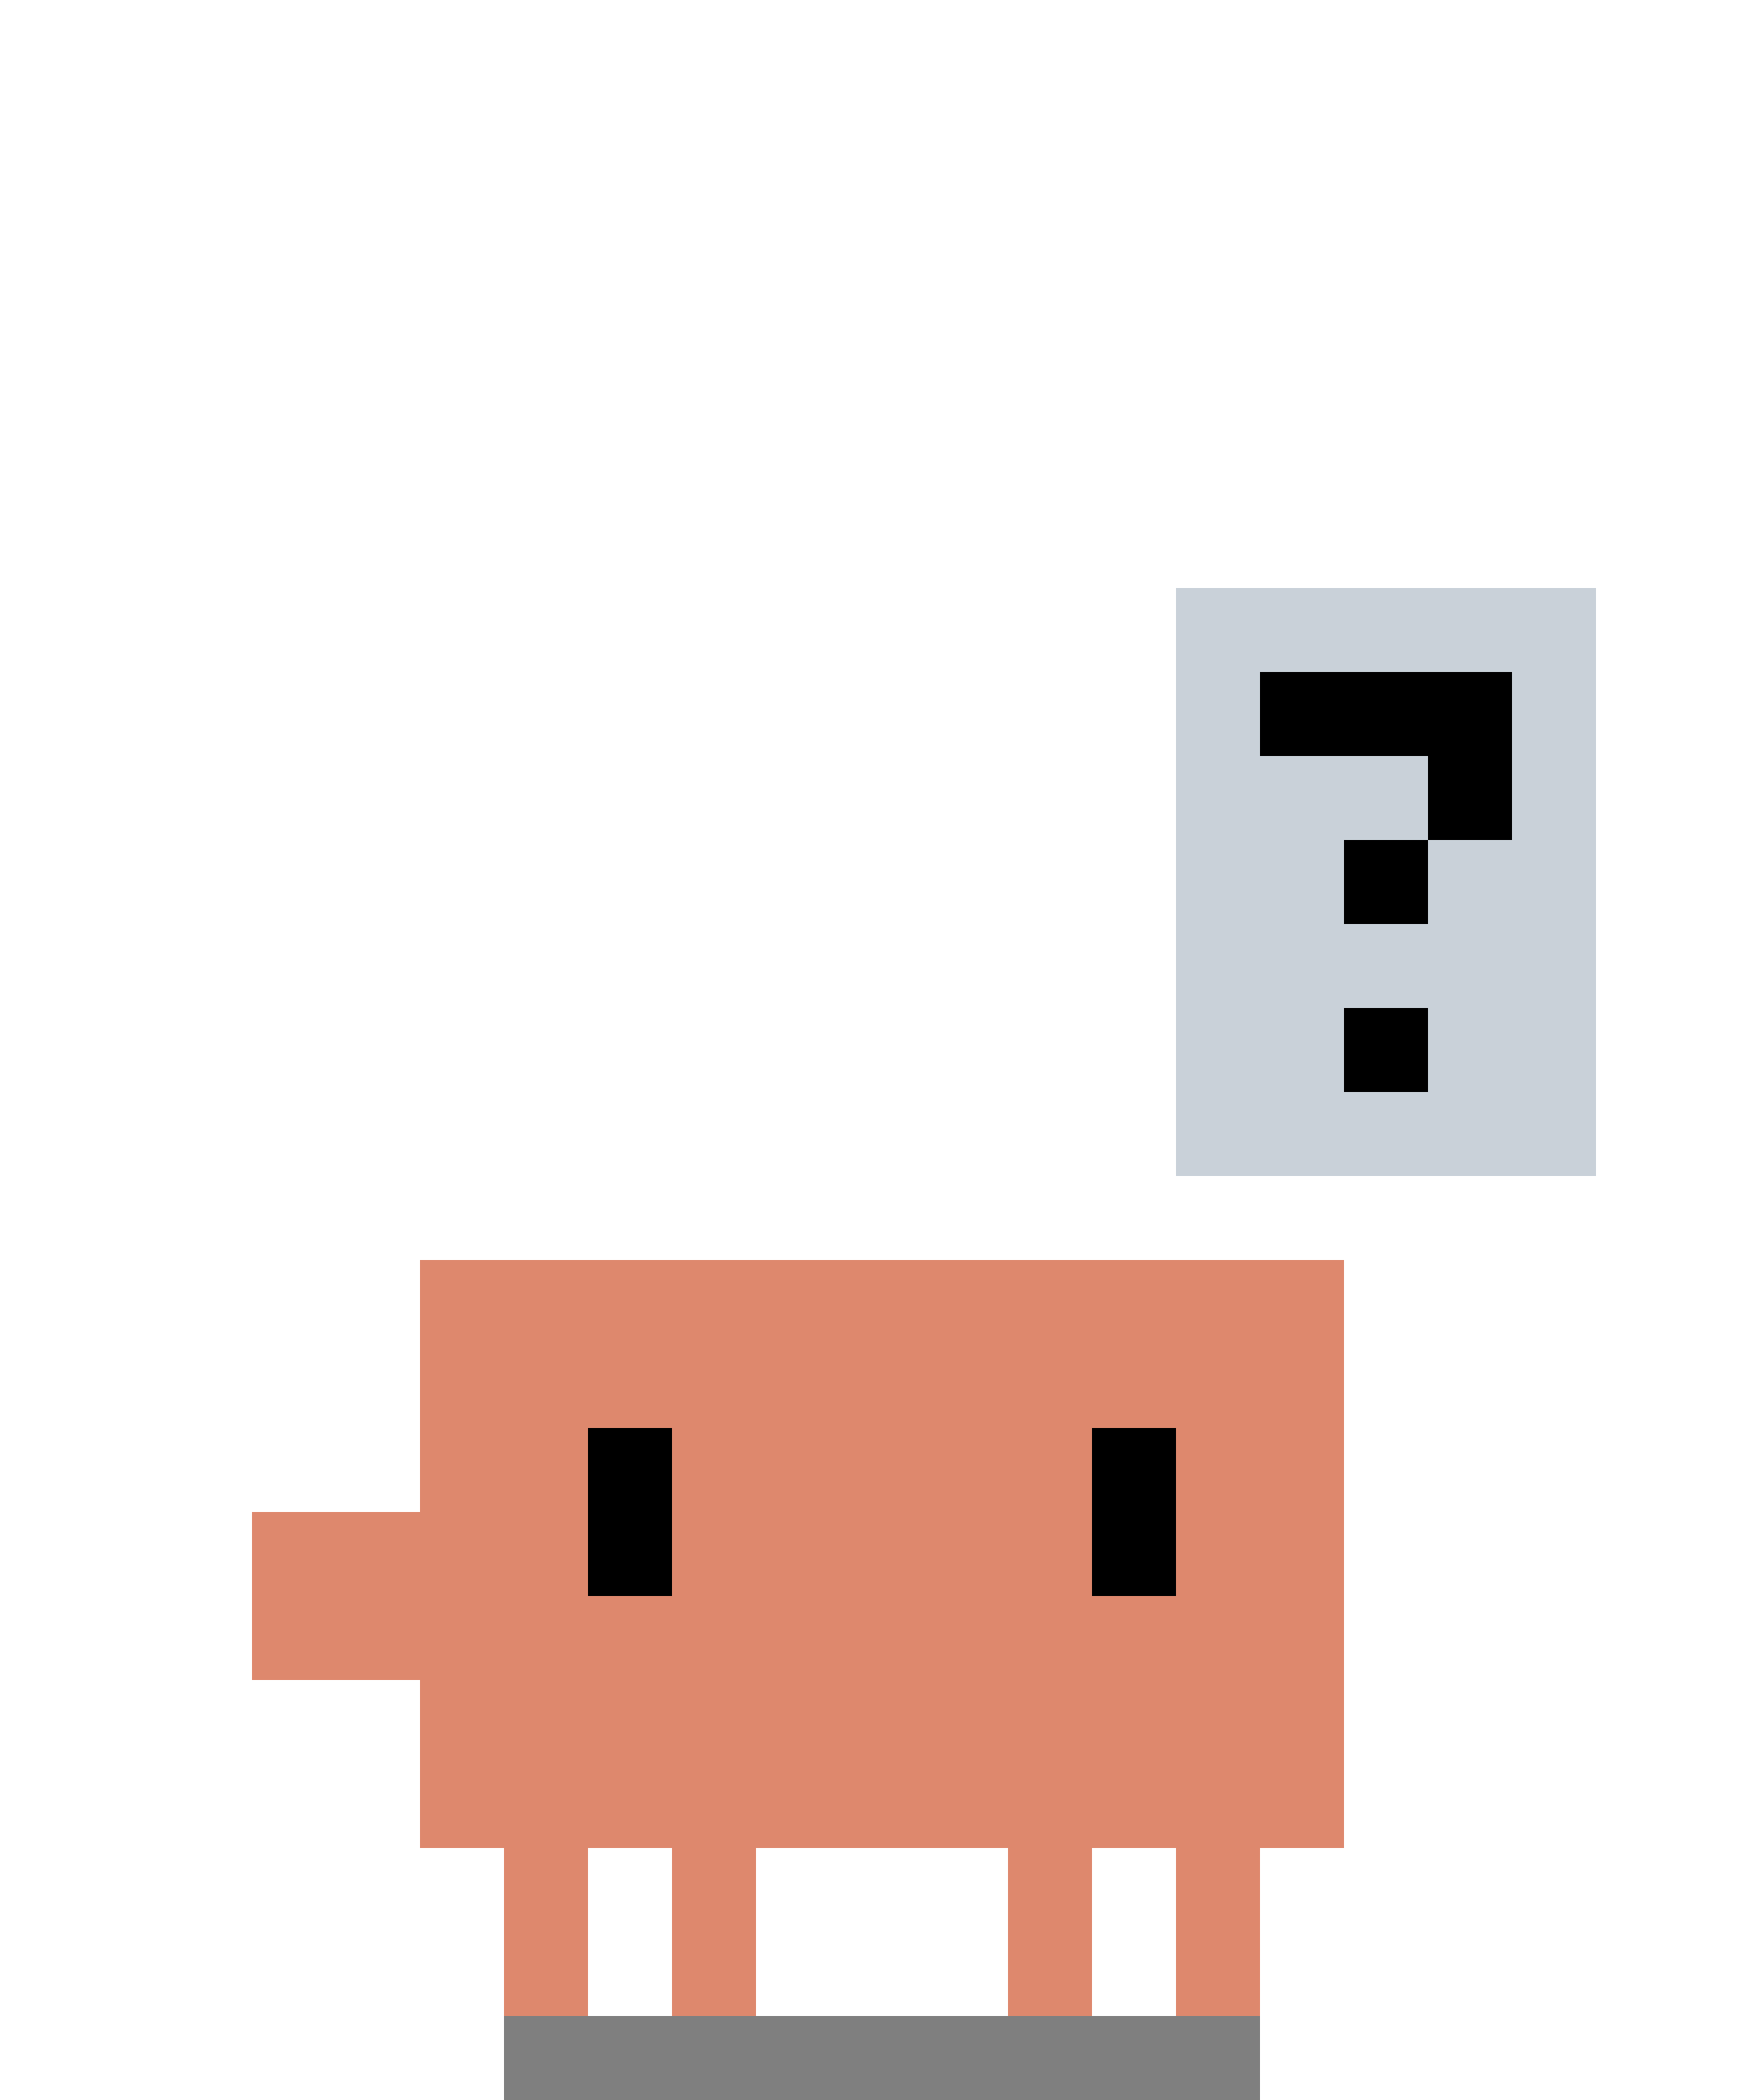
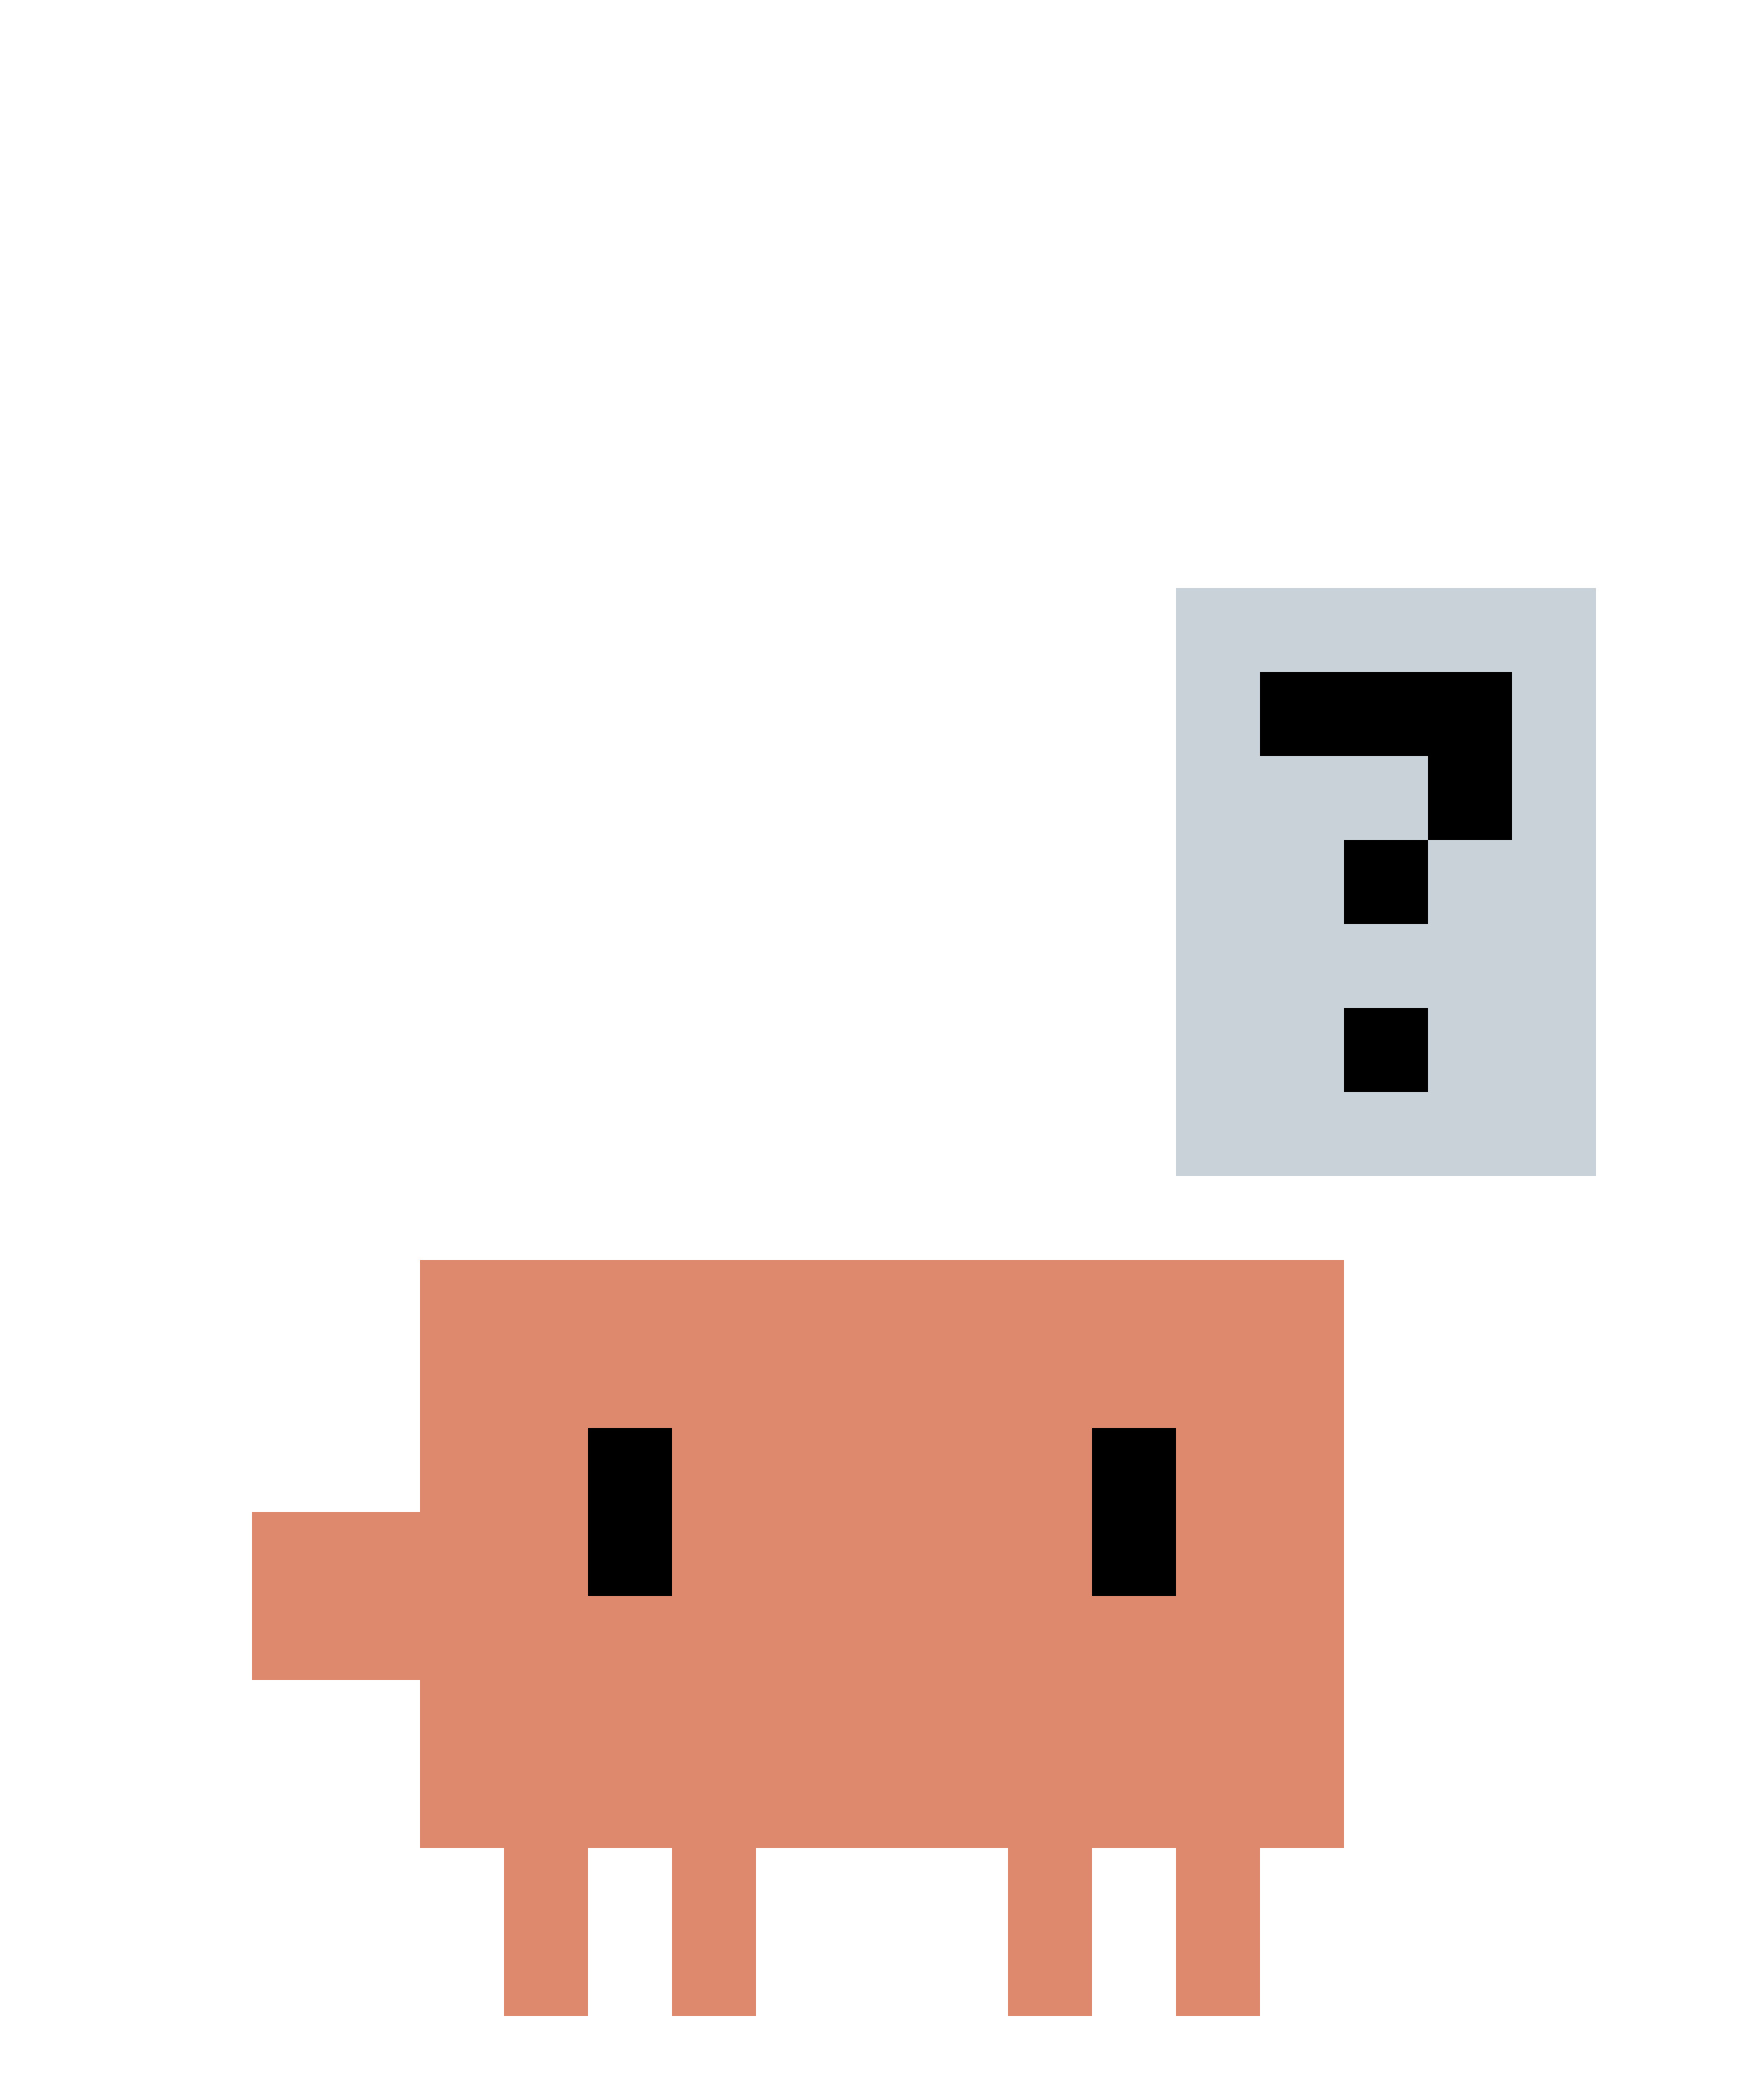
<svg xmlns="http://www.w3.org/2000/svg" viewBox="-3 -9 21 25" width="168" height="200" data-loop-seconds="8">
  <defs>
    <style>
      /* Whole art pixels throughout. One frame of the eight second loop is
         1.562%. */

      /* `idle`'s breath: two seconds alternating, about the hips, so the body
         settles onto planted legs rather than lifting off them. Four second
         visual period, twice in the loop. */
      #breathe {
        transform-origin: 7.5px 13px;
        animation: breathe 2s infinite alternate ease-in-out;
      }

      @keyframes breathe {
        from { transform: scale(1, 1) translate(0, 0); }
        to   { transform: scale(1.02, 0.98) translate(0, 0.5px); }
      }

      /* The holding arm. Rotation to clear the silhouette, axial scale to
         make it long enough to be an arm — `gym` uses the same pair, at the
         same shoulder pivot. Static: this pose is the screen. */
      #right-arm-joint {
        transform-origin: 13px 10px;
        transform: rotate(-73deg) scaleX(2.85);
      }

      /* Squashed about the eye line, never hidden — §Closing an eye. Linear,
         because a lid that accelerates reads as a wince. */
      #eyes-blink {
        transform-origin: 7.5px 9px;
        animation: blink 8s infinite linear;
      }

      /* One blink. Every keyframe lands on a whole frame of the 64; measured,
         frames 40 and 43 are fully open and 41-42 fully shut, so the travel
         frames the percentages ask for do not survive the snap. It reads as a
         250ms blink, which is what it is for. */
      @keyframes blink {
        0%, 62.5%      { transform: scaleY(1); }
        64.062%       { transform: scaleY(0.1); }
        65.625%        { transform: scaleY(0.1); }
        67.188%, 100% { transform: scaleY(1); }
      }
    </style>
  </defs>
-   <rect id="ground-shadow" x="3" y="15" width="9" height="1" fill="#000000" opacity="0.5" />
  <g id="master-group">
    <g id="legs-group" fill="#DE886D">
      <rect id="outer-left-leg" x="3" y="13" width="1" height="2" />
      <rect id="inner-left-leg" x="5" y="13" width="1" height="2" />
      <rect id="inner-right-leg" x="9" y="13" width="1" height="2" />
      <rect id="outer-right-leg" x="11" y="13" width="1" height="2" />
    </g>
    <g id="breathe">
      <g id="body-color-group" fill="#DE886D">
        <rect id="torso" x="2" y="6" width="11" height="7" />
        <g id="left-arm-joint">
          <rect id="left-arm" x="0" y="9" width="2" height="2" />
          <rect id="left-shoulder" x="2" y="9" width="2" height="2" />
        </g>
        <rect id="right-shoulder" x="11" y="9" width="2" height="2" />
      </g>
      <g id="eyes-color-group" fill="#000000">
        <g id="eyes-blink">
          <rect id="left-eye" x="4" y="8" width="1" height="2" />
          <rect id="right-eye" x="10" y="8" width="1" height="2" />
        </g>
      </g>
    </g>
    <rect id="fx-sign-plate" x="11" y="-2" width="5" height="7" fill="#C9D1D9" />
    <g id="fx-sign-glyph" fill="#000000">
      <rect x="12" y="-1" width="3" height="1" />
      <rect x="14" y="0" width="1" height="1" />
      <rect x="13" y="1" width="1" height="1" />
      <rect x="13" y="3" width="1" height="1" />
    </g>
    <g id="right-arm-joint" fill="#DE886D">
      <rect id="right-arm" x="13" y="9" width="2" height="2" />
    </g>
  </g>
</svg>
